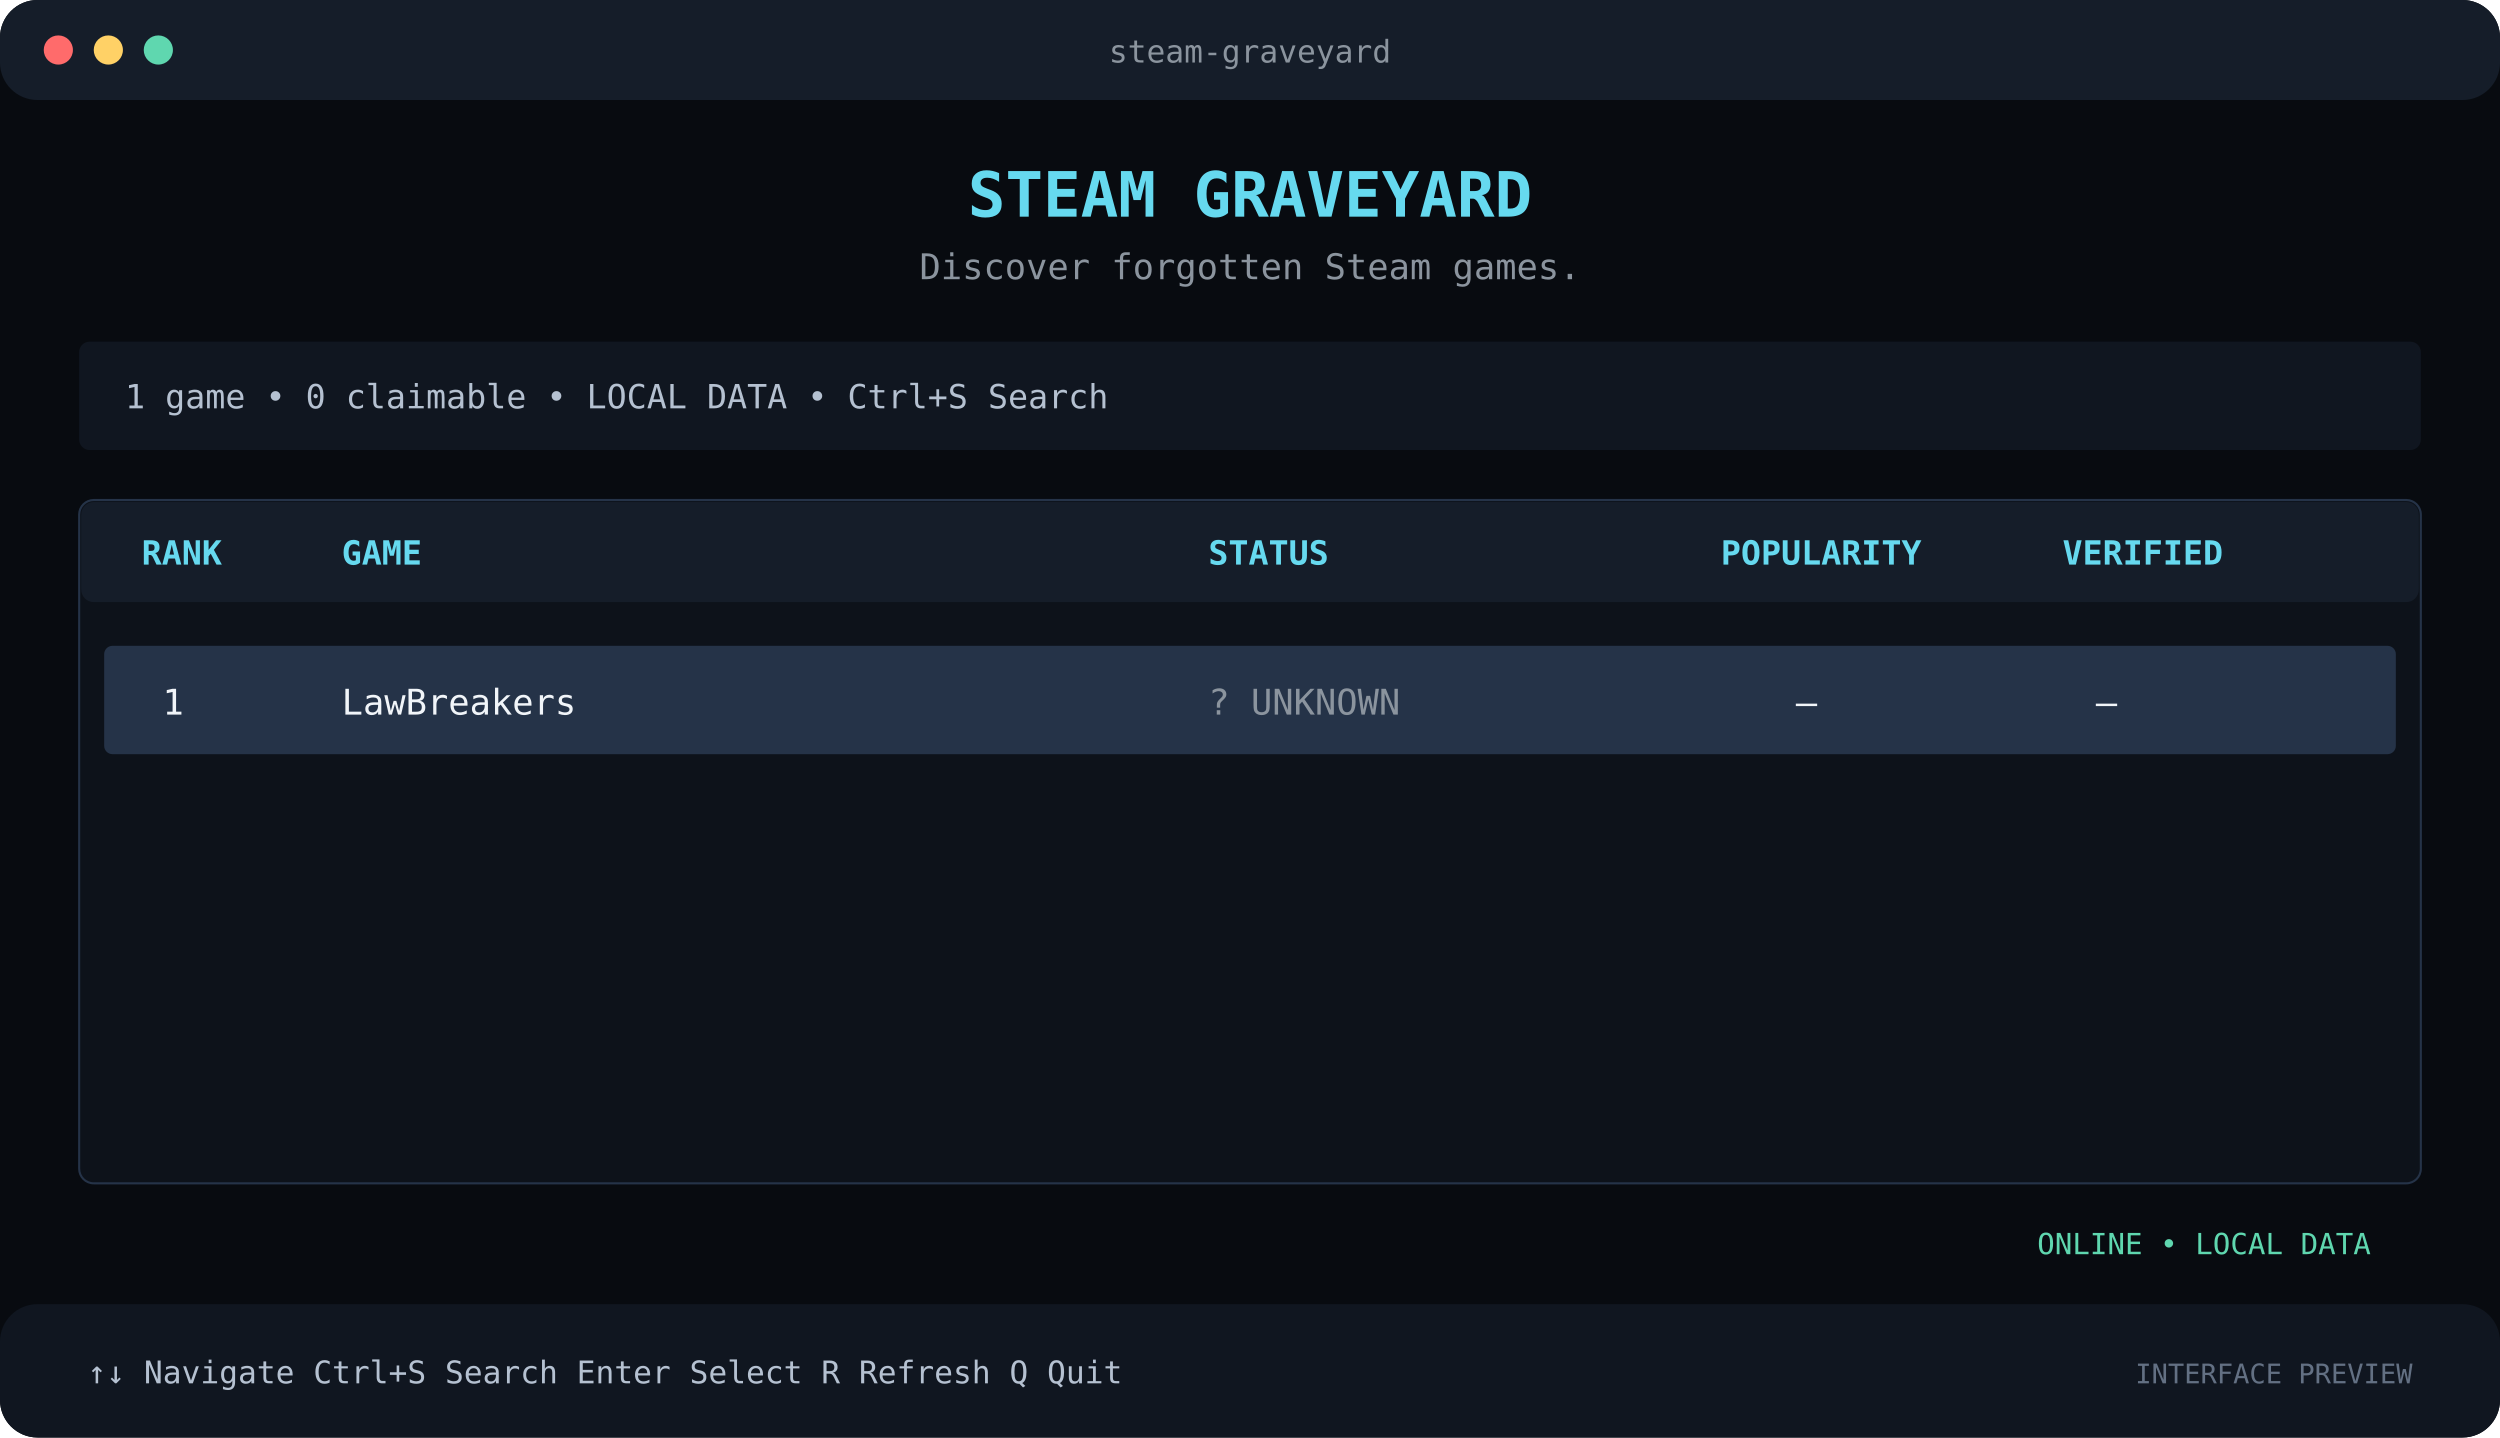
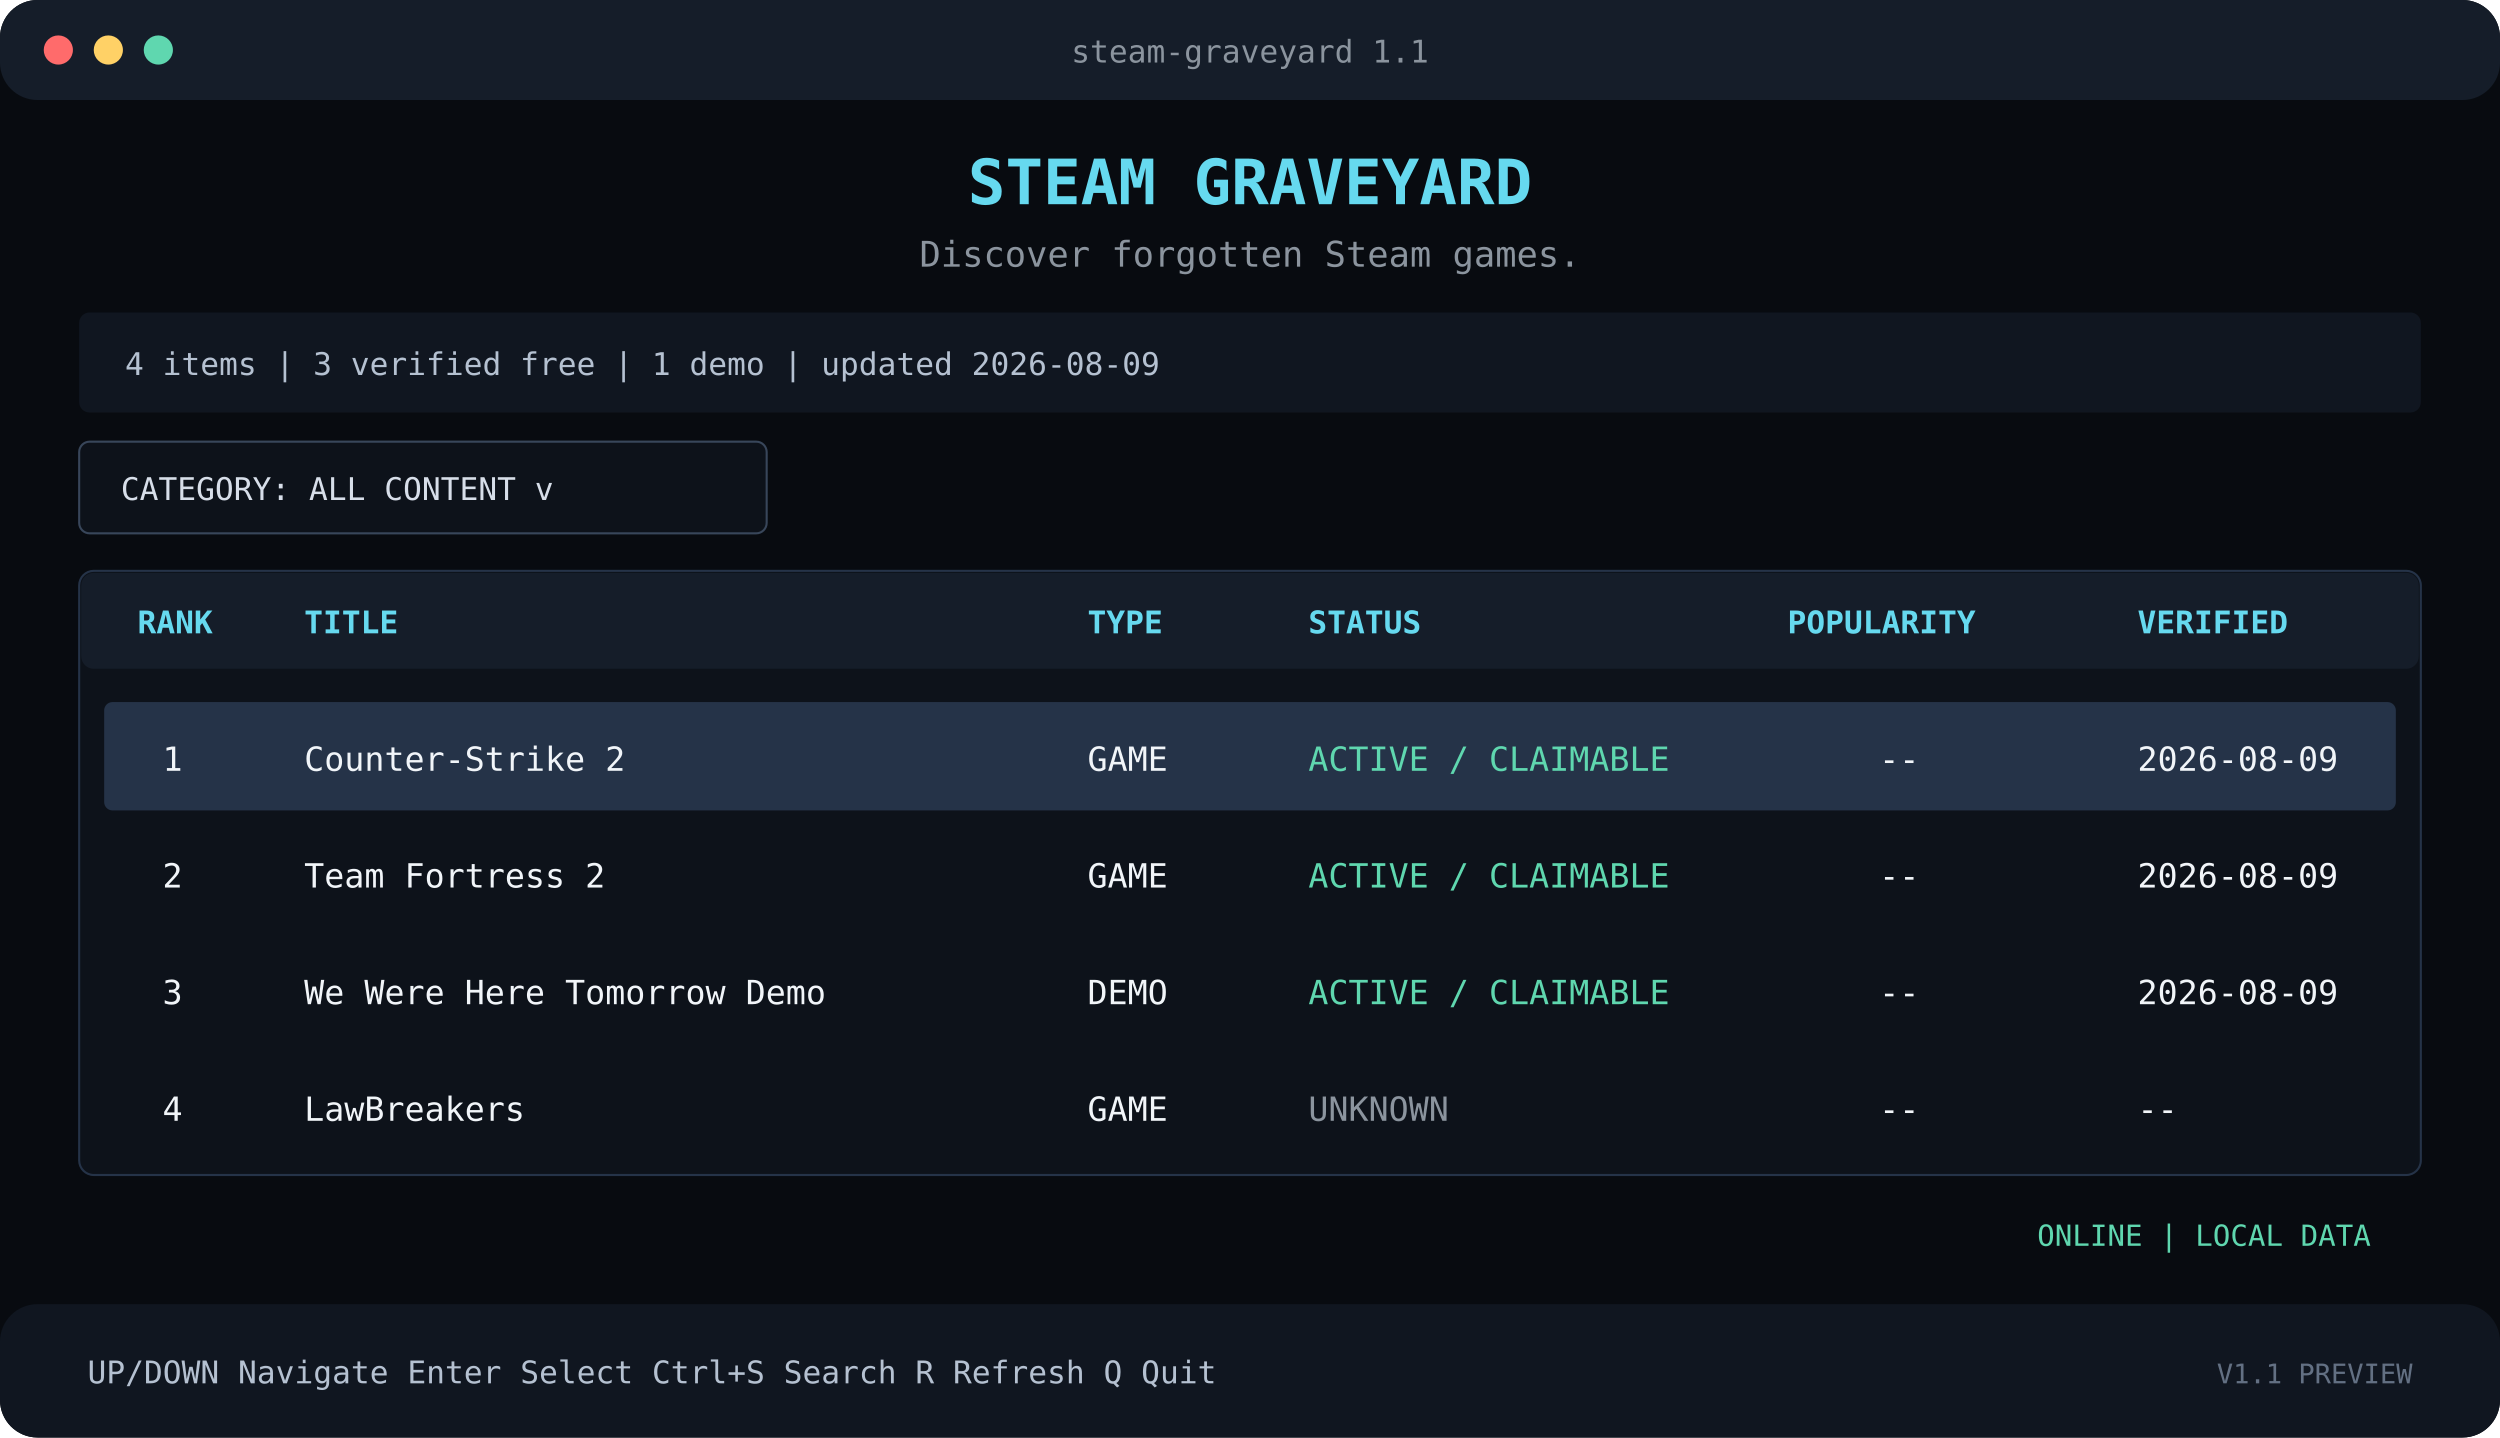
<svg xmlns="http://www.w3.org/2000/svg" width="1200" height="690" viewBox="0 0 1200 690" role="img" aria-labelledby="title description">
-   <description id="description">A dark terminal window showing the game catalog, status, popularity, and controls.</description>
+   <description id="description">A dark terminal catalog with category selection, games, content types, verification status, and controls.</description>
  <rect width="1200" height="690" rx="18" fill="#080b10" />
  <rect width="1200" height="48" rx="18" fill="#151d29" />
  <circle cx="28" cy="24" r="7" fill="#ff6b6b" />
  <circle cx="52" cy="24" r="7" fill="#ffd166" />
  <circle cx="76" cy="24" r="7" fill="#5fd7af" />
-   <text x="600" y="30" text-anchor="middle" fill="#8b949e" font-family="ui-monospace, monospace" font-size="15">steam-graveyard</text>
-   <text x="600" y="104" text-anchor="middle" fill="#66d9ef" font-family="ui-monospace, monospace" font-weight="700" font-size="30">STEAM GRAVEYARD</text>
-   <text x="600" y="134" text-anchor="middle" fill="#8b949e" font-family="ui-monospace, monospace" font-size="17">Discover forgotten Steam games.</text>
-   <rect x="38" y="164" width="1124" height="52" rx="5" fill="#101620" />
-   <text x="60" y="196" fill="#b5c1d1" font-family="ui-monospace, monospace" font-size="16">1 game  •  0 claimable  •  LOCAL DATA  •  Ctrl+S Search</text>
-   <rect x="38" y="240" width="1124" height="328" rx="7" fill="#0d121a" stroke="#253348" />
-   <rect x="39" y="241" width="1122" height="48" rx="6" fill="#151d29" />
-   <g fill="#66d9ef" font-family="ui-monospace, monospace" font-weight="700" font-size="16">
-     <text x="68" y="271">RANK</text>
-     <text x="164" y="271">GAME</text>
-     <text x="580" y="271">STATUS</text>
-     <text x="826" y="271">POPULARITY</text>
-     <text x="990" y="271">VERIFIED</text>
+   <text x="600" y="30" text-anchor="middle" fill="#8b949e" font-family="ui-monospace, monospace" font-size="15">steam-graveyard 1.1</text>
+   <text x="600" y="98" text-anchor="middle" fill="#66d9ef" font-family="ui-monospace, monospace" font-weight="700" font-size="30">STEAM GRAVEYARD</text>
+   <text x="600" y="128" text-anchor="middle" fill="#8b949e" font-family="ui-monospace, monospace" font-size="17">Discover forgotten Steam games.</text>
+   <rect x="38" y="150" width="1124" height="48" rx="5" fill="#101620" />
+   <text x="60" y="180" fill="#b5c1d1" font-family="ui-monospace, monospace" font-size="15">4 items  |  3 verified free  |  1 demo  |  updated 2026-08-09</text>
+   <rect x="38" y="212" width="330" height="44" rx="5" fill="#0d121a" stroke="#38465a" />
+   <text x="58" y="240" fill="#d7dee9" font-family="ui-monospace, monospace" font-size="15">CATEGORY: ALL CONTENT              v</text>
+   <rect x="38" y="274" width="1124" height="290" rx="7" fill="#0d121a" stroke="#253348" />
+   <rect x="39" y="275" width="1122" height="46" rx="6" fill="#151d29" />
+   <g fill="#66d9ef" font-family="ui-monospace, monospace" font-weight="700" font-size="15">
+     <text x="66" y="304">RANK</text>
+     <text x="146" y="304">TITLE</text>
+     <text x="522" y="304">TYPE</text>
+     <text x="628" y="304">STATUS</text>
+     <text x="858" y="304">POPULARITY</text>
+     <text x="1026" y="304">VERIFIED</text>
  </g>
-   <rect x="50" y="310" width="1100" height="52" rx="4" fill="#253348" />
-   <g fill="#f1f5f9" font-family="ui-monospace, monospace" font-size="17">
-     <text x="78" y="343">1</text>
-     <text x="164" y="343">LawBreakers</text>
-     <text x="580" y="343" fill="#8b949e">? UNKNOWN</text>
-     <text x="862" y="343">—</text>
-     <text x="1006" y="343">—</text>
+   <rect x="50" y="337" width="1100" height="52" rx="4" fill="#253348" />
+   <g fill="#f1f5f9" font-family="ui-monospace, monospace" font-size="16">
+     <text x="78" y="370">1</text>
+     <text x="146" y="370">Counter-Strike 2</text>
+     <text x="522" y="370">GAME</text>
+     <text x="628" y="370" fill="#5fd7af">ACTIVE / CLAIMABLE</text>
+     <text x="902" y="370">--</text>
+     <text x="1026" y="370">2026-08-09</text>
+     <text x="78" y="426">2</text>
+     <text x="146" y="426">Team Fortress 2</text>
+     <text x="522" y="426">GAME</text>
+     <text x="628" y="426" fill="#5fd7af">ACTIVE / CLAIMABLE</text>
+     <text x="902" y="426">--</text>
+     <text x="1026" y="426">2026-08-09</text>
+     <text x="78" y="482">3</text>
+     <text x="146" y="482">We Were Here Tomorrow Demo</text>
+     <text x="522" y="482">DEMO</text>
+     <text x="628" y="482" fill="#5fd7af">ACTIVE / CLAIMABLE</text>
+     <text x="902" y="482">--</text>
+     <text x="1026" y="482">2026-08-09</text>
+     <text x="78" y="538">4</text>
+     <text x="146" y="538">LawBreakers</text>
+     <text x="522" y="538">GAME</text>
+     <text x="628" y="538" fill="#8b949e">UNKNOWN</text>
+     <text x="902" y="538">--</text>
+     <text x="1026" y="538">--</text>
  </g>
-   <text x="1138" y="602" text-anchor="end" fill="#5fd7af" font-family="ui-monospace, monospace" font-size="14">ONLINE • LOCAL DATA</text>
+   <text x="1138" y="598" text-anchor="end" fill="#5fd7af" font-family="ui-monospace, monospace" font-size="14">ONLINE | LOCAL DATA</text>
  <rect x="0" y="626" width="1200" height="64" rx="18" fill="#101620" />
-   <text x="42" y="664" fill="#b5c1d1" font-family="ui-monospace, monospace" font-size="15">↑↓ Navigate   Ctrl+S Search   Enter Select   R Refresh   Q Quit</text>
-   <text x="1158" y="664" text-anchor="end" fill="#637083" font-family="ui-monospace, monospace" font-size="13">INTERFACE PREVIEW</text>
+   <text x="42" y="664" fill="#b5c1d1" font-family="ui-monospace, monospace" font-size="15">UP/DOWN Navigate   Enter Select   Ctrl+S Search   R Refresh   Q Quit</text>
+   <text x="1158" y="664" text-anchor="end" fill="#637083" font-family="ui-monospace, monospace" font-size="13">V1.1 PREVIEW</text>
</svg>
